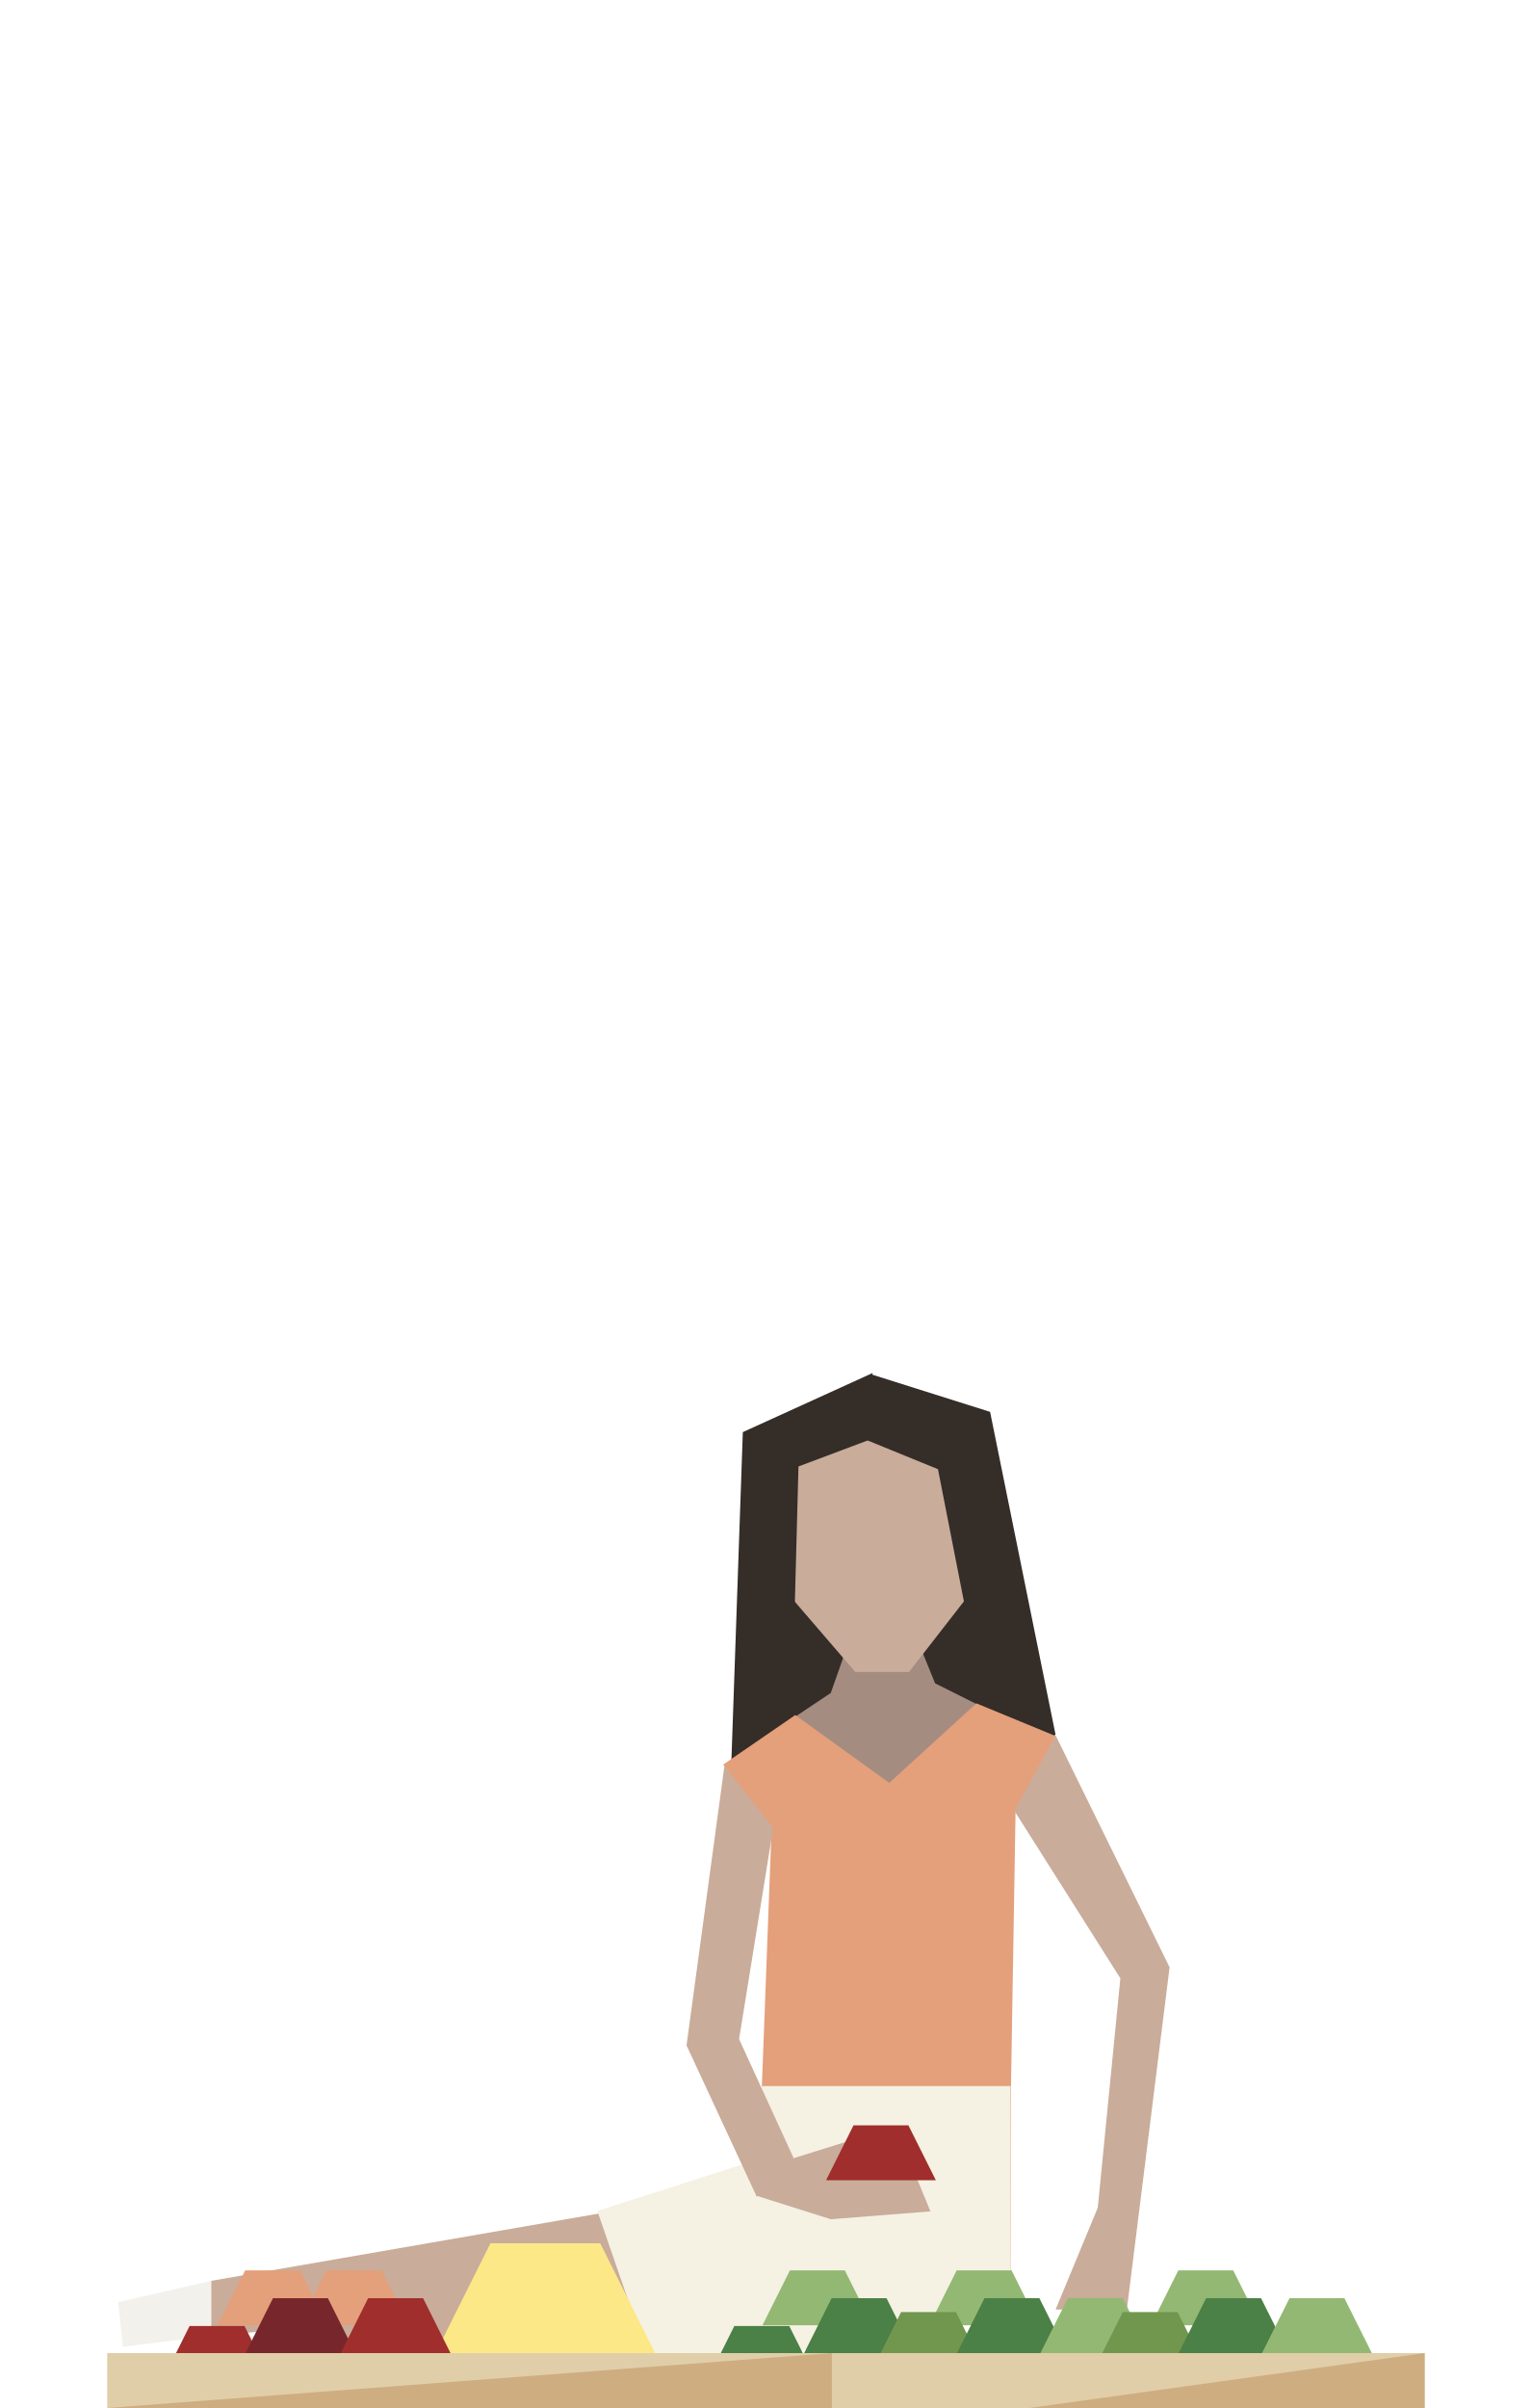
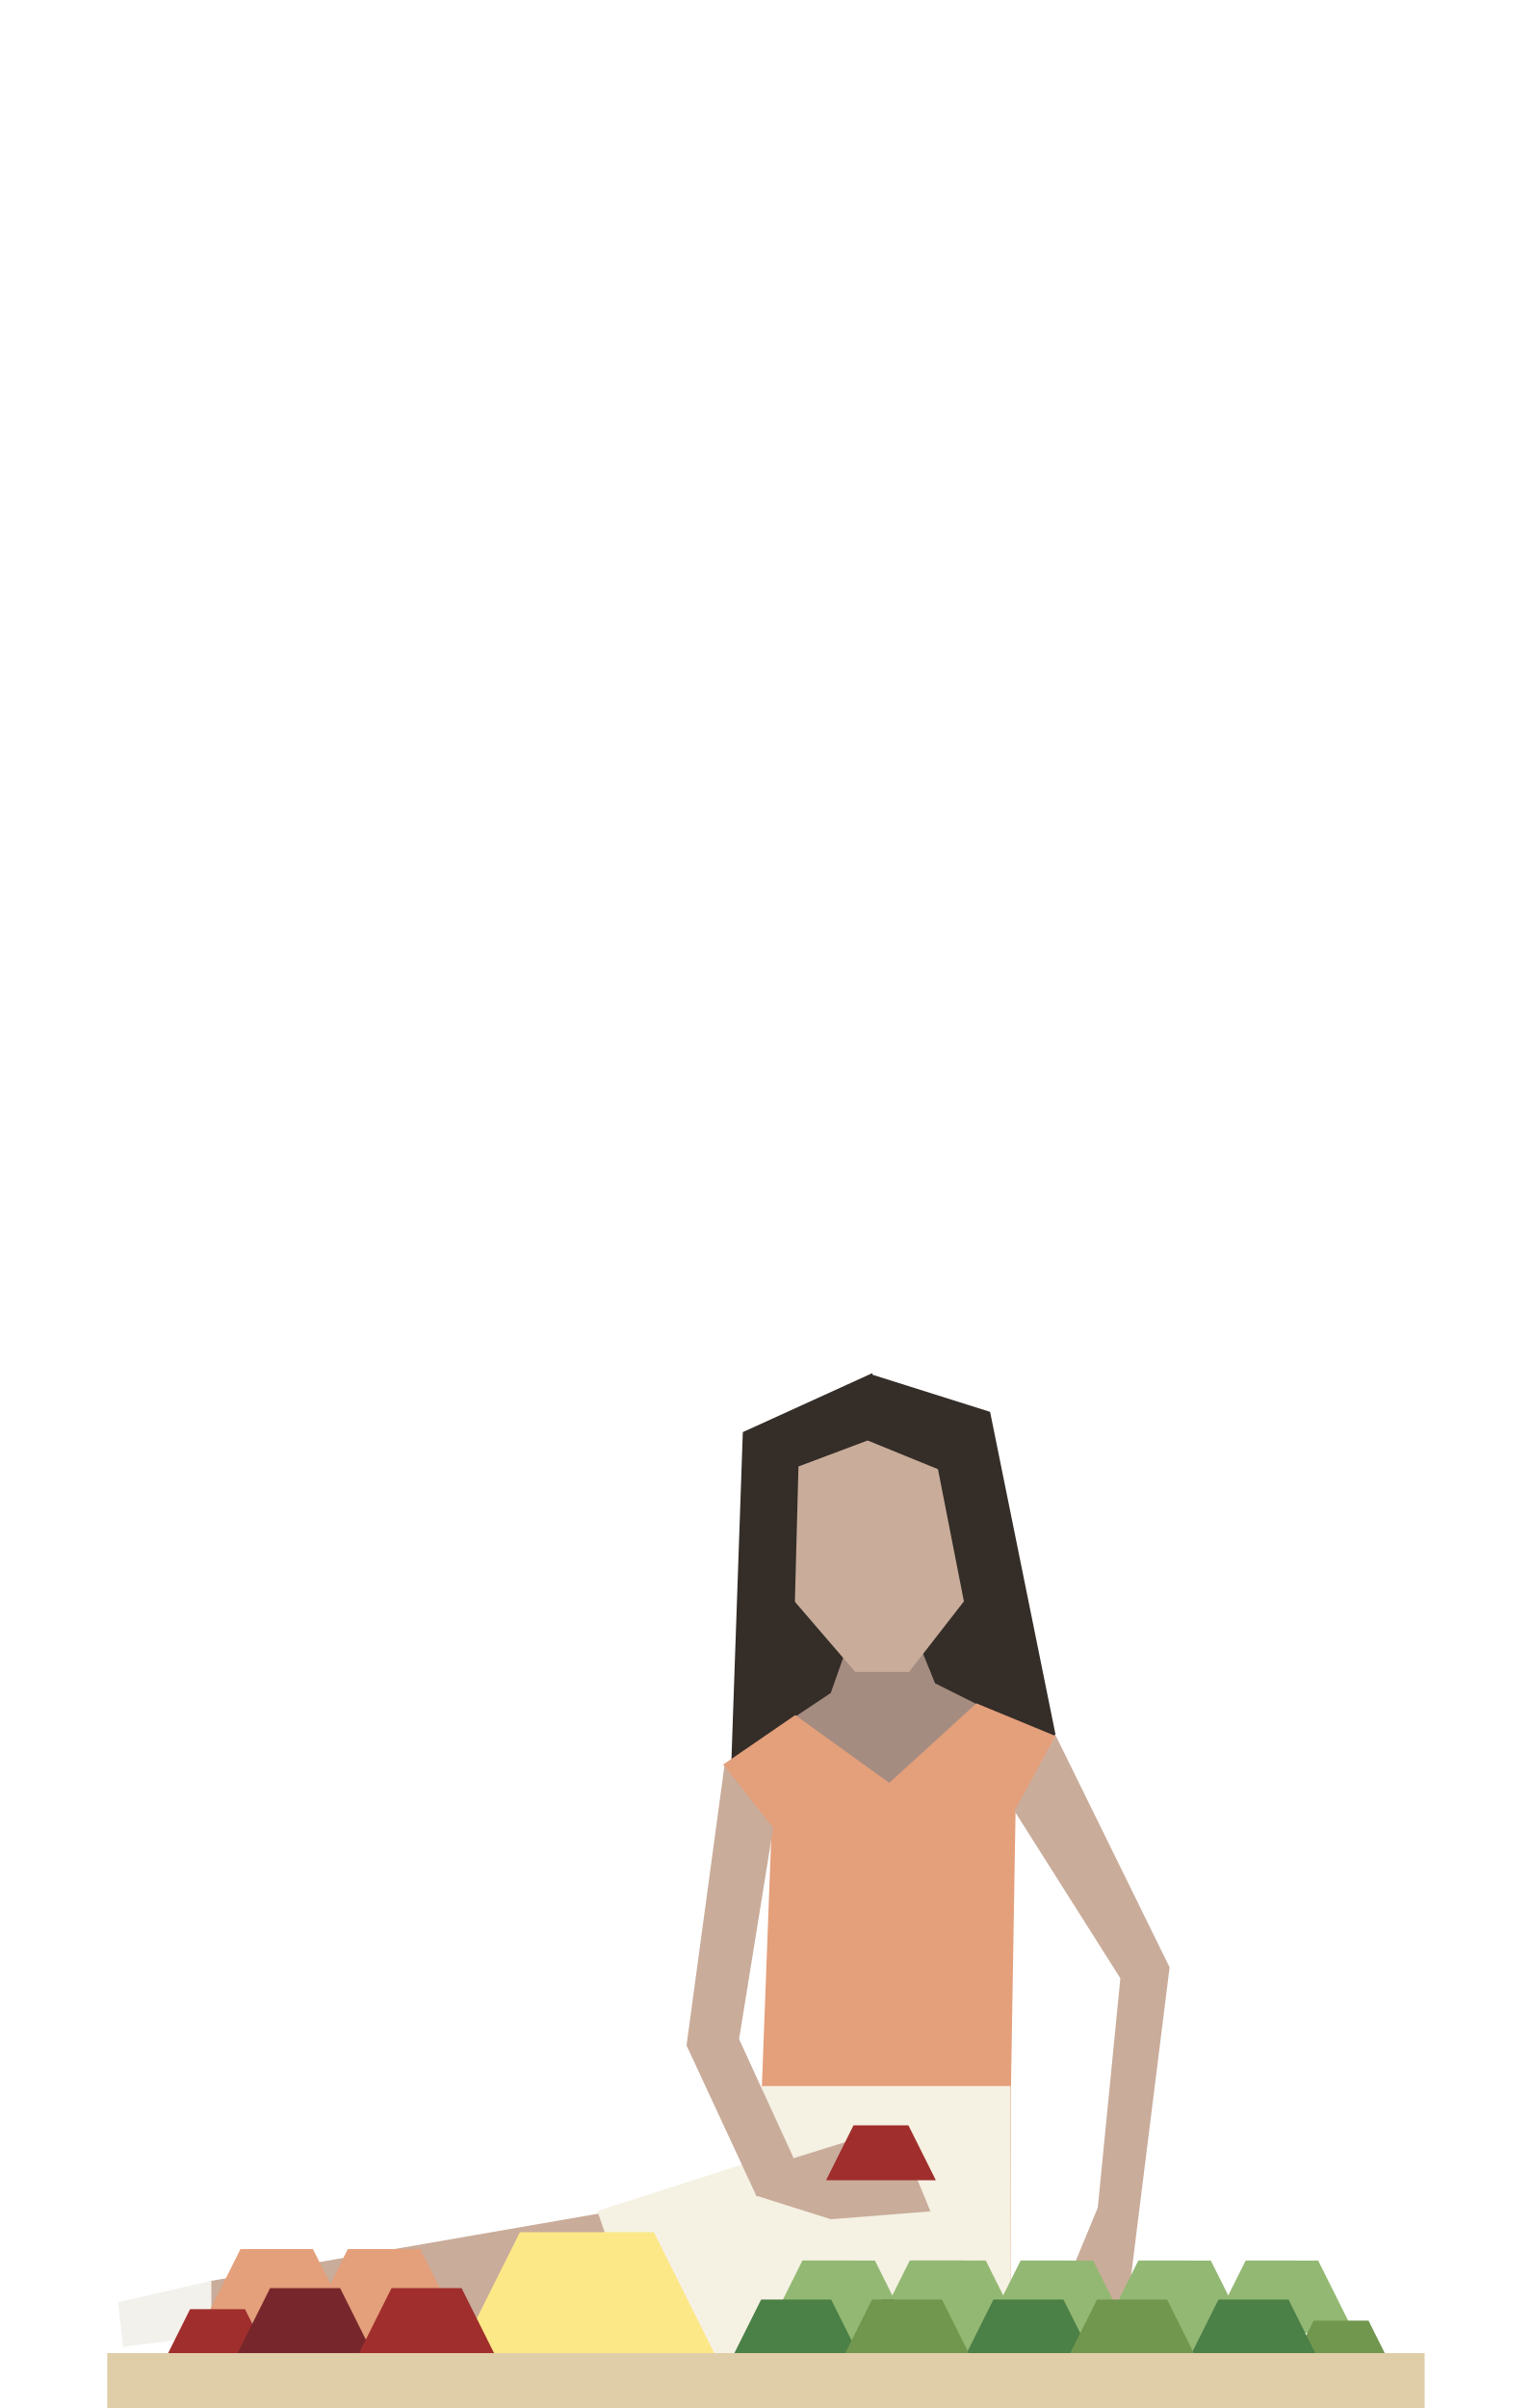
- <svg xmlns="http://www.w3.org/2000/svg" width="100%" height="100%" viewBox="0 0 140 220" version="1.1" xml:space="preserve" style="fill-rule:evenodd;clip-rule:evenodd;stroke-linejoin:round;stroke-miterlimit:2;">
-   <g id="vendor-tarp">
-     <g transform="matrix(1.27,0,0,1.27,71.4854,145.52)">
-       <path d="M0,10.859L4.799,8.971L15.223,8.565L13.248,0.233L0.56,0L0,10.859Z" style="fill:rgb(52,45,40);fill-rule:nonzero;" />
-     </g>
-     <g transform="matrix(1.27,0,0,1.27,72.6767,154.874)">
-       <path d="M0,1.548L2.554,-0.155L4.411,-5.42L8.703,-4.197L10.064,-0.851L13.006,0.619L11.148,6.735L2.4,6.968L0,1.548Z" style="fill:rgb(165,140,128);fill-rule:nonzero;" />
-     </g>
-     <g transform="matrix(1.27,0,0,1.27,78.1656,129.849)">
-       <path d="M0,18.037L3.864,18.037L8.026,12.686L7.282,1.24L-0.141,0L-4.755,1.835L-4.606,12.686L0,18.037Z" style="fill:rgb(201,172,154);fill-rule:nonzero;" />
-     </g>
-     <g transform="matrix(1.27,0,0,1.27,79.5829,165.026)">
-       <path d="M0,-31.083L8.583,-28.375L13.29,-5.167L8.439,0L8.498,-5.574L8.188,-7.22L6.697,-14.749L4.833,-24.25L-0.27,-26.333L0,-31.083Z" style="fill:rgb(52,45,40);fill-rule:nonzero;" />
-     </g>
-     <g transform="matrix(1.27,0,0,1.27,79.3492,156.029)">
-       <path d="M0,-19.249L-5.022,-17.362L-5.61,4.834L-9.858,4.085L-9.026,-19.833L0.308,-24.083L0,-19.249Z" style="fill:rgb(52,45,40);fill-rule:nonzero;" />
-     </g>
-     <g transform="matrix(1.27,0,0,1.27,96.4726,208.917)">
-       <path d="M0,-39.612L-5.701,-41.964L-11.972,-36.245L-18.736,-41.122L-23.925,-37.559L-20.44,-32.954L-21.133,-14.56L-22.711,2.352L-3.247,2.127L-3.215,-14.227L-2.883,-34.228L0,-39.612Z" style="fill:rgb(228,159,123);fill-rule:nonzero;" />
-     </g>
-     <g transform="matrix(1.27,0,0,1.27,75.8504,213.399)">
-       <path d="M0,-11.676L-44.531,-3.95L-44.531,0L0,-3.776" style="fill:rgb(201,172,154);fill-rule:nonzero;" />
-     </g>
-     <g transform="matrix(1.26009,-0.158331,-0.158331,-1.26009,11.6456,214.862)">
-       <path d="M-0.273,0.392L6.12,0.392L6.613,4.311L-0.221,3.625L-0.273,0.392Z" style="fill:rgb(243,241,236);fill-rule:nonzero;" />
-     </g>
-     <g transform="matrix(1.27,0,0,1.27,85.8834,218.415)">
-       <path d="M0,-11.676L-49.298,-3.95L-49.298,0L-21.356,-2.251L3.95,-7.726L0,-11.676Z" style="fill:rgb(201,172,154);fill-rule:nonzero;" />
-     </g>
-     <g transform="matrix(0.286191,1.23733,1.23733,-0.286191,18.8867,212.063)">
-       <path d="M1.861,-4.147L5.455,-4.147L5.652,2.24L1.803,3.13L1.861,-4.147Z" style="fill:rgb(243,241,236);fill-rule:nonzero;" />
-     </g>
-     <g transform="matrix(1.27,0,0,1.27,54.5894,205.507)">
-       <path d="M0,-2.763L4.059,8.987L29.732,4.812L29.732,-11.75L11.857,-11.75L10.401,-6.097L0,-2.763Z" style="fill:rgb(245,241,227);fill-rule:nonzero;" />
-     </g>
-     <g transform="matrix(1.27,0,0,1.27,70.6637,195.038)">
-       <path d="M0,-22.084L-2.456,-6.882L1.461,1.66L-1.186,4.451L-6.238,-6.429L-3.511,-26.535L0,-22.084Z" style="fill:rgb(201,172,154);fill-rule:nonzero;" />
-     </g>
-     <g transform="matrix(1.27,0,0,1.27,69.1295,197.681)">
-       <path d="M0,2.302L5.354,3.995L12.521,3.427L11.397,0.7L5.292,0.7L7.138,0.752L6.834,-1.693L2.136,-0.229L0,2.302Z" style="fill:rgb(201,172,154);fill-rule:nonzero;" />
-     </g>
-     <g transform="matrix(1.27,0,0,1.27,92.7058,204.114)">
-       <path d="M0,-30.446L7.625,-18.403L5.278,5.423L8.092,5.423L11.167,-19.195L2.971,-35.869L0,-30.446Z" style="fill:rgb(201,172,154);fill-rule:nonzero;" />
-     </g>
-     <g transform="matrix(0.567961,-1.13592,-1.13592,-0.567961,80.51,202.292)">
-       <path d="M0.417,4.625L4.833,4.625L6.6,1.092L3.95,-2.441L0.417,4.625Z" style="fill:rgb(160,46,44);fill-rule:nonzero;" />
-     </g>
-     <g transform="matrix(1.27,0,0,1.27,100.742,211.001)">
-       <path d="M0,-8.118L-3.362,0L1.764,0" style="fill:rgb(201,172,154);fill-rule:nonzero;" />
-     </g>
-     <g transform="matrix(0.567961,-1.13592,-1.13592,-0.567961,32.3445,215.543)">
-       <path d="M0.417,4.625L4.833,4.625L6.6,1.092L3.95,-2.441L0.417,4.625Z" style="fill:rgb(228,159,123);fill-rule:nonzero;" />
-     </g>
-     <g transform="matrix(0.567961,-1.13592,-1.13592,-0.567961,69.619,220.623)">
-       <path d="M0.417,4.625L4.833,4.625L6.6,1.092L3.95,-2.441L0.417,4.625Z" style="fill:rgb(75,128,70);fill-rule:nonzero;" />
-     </g>
-     <g transform="matrix(-0.567961,1.13592,1.13592,0.567961,56.5691,207.723)">
-       <path d="M2.184,-9.249L11.016,-9.249L3.95,4.882L-1.349,-2.184L2.184,-9.249Z" style="fill:rgb(252,232,135);fill-rule:nonzero;" />
-     </g>
-     <g transform="matrix(0.567961,-1.13592,-1.13592,-0.567961,74.699,215.543)">
-       <path d="M0.417,4.625L4.833,4.625L6.6,1.092L3.95,-2.441L0.417,4.625Z" style="fill:rgb(147,184,115);fill-rule:nonzero;" />
-     </g>
-     <g transform="matrix(0.567961,-1.13592,-1.13592,-0.567961,89.939,215.543)">
-       <path d="M0.417,4.625L4.833,4.625L6.6,1.092L3.95,-2.441L0.417,4.625Z" style="fill:rgb(147,184,115);fill-rule:nonzero;" />
-     </g>
-     <g transform="matrix(0.567961,-1.13592,-1.13592,-0.567961,78.509,218.083)">
-       <path d="M0.417,4.625L4.833,4.625L6.6,1.092L3.95,-2.441L0.417,4.625Z" style="fill:rgb(75,128,70);fill-rule:nonzero;" />
-     </g>
-     <g transform="matrix(0.567961,-1.13592,-1.13592,-0.567961,84.859,219.353)">
-       <path d="M0.417,4.625L4.833,4.625L6.6,1.092L3.95,-2.441L0.417,4.625Z" style="fill:rgb(113,151,79);fill-rule:nonzero;" />
-     </g>
-     <g transform="matrix(0.567961,-1.13592,-1.13592,-0.567961,92.479,218.083)">
-       <path d="M0.417,4.625L4.833,4.625L6.6,1.092L3.95,-2.441L0.417,4.625Z" style="fill:rgb(75,128,70);fill-rule:nonzero;" />
-     </g>
-     <g transform="matrix(0.567961,-1.13592,-1.13592,-0.567961,24.915,215.543)">
-       <path d="M0.417,4.625L4.833,4.625L6.6,1.092L3.95,-2.441L0.417,4.625Z" style="fill:rgb(228,159,123);fill-rule:nonzero;" />
-     </g>
-     <g transform="matrix(0.567961,-1.13592,-1.13592,-0.567961,19.835,220.623)">
-       <path d="M0.417,4.625L4.833,4.625L6.6,1.092L3.95,-2.441L0.417,4.625Z" style="fill:rgb(160,46,44);fill-rule:nonzero;" />
-     </g>
-     <g transform="matrix(0.567961,-1.13592,-1.13592,-0.567961,27.455,218.083)">
-       <path d="M0.417,4.625L4.833,4.625L6.6,1.092L3.95,-2.441L0.417,4.625Z" style="fill:rgb(119,39,44);fill-rule:nonzero;" />
-     </g>
-     <g transform="matrix(0.567961,-1.13592,-1.13592,-0.567961,36.1545,218.083)">
-       <path d="M0.417,4.625L4.833,4.625L6.6,1.092L3.95,-2.441L0.417,4.625Z" style="fill:rgb(160,46,44);fill-rule:nonzero;" />
-     </g>
-     <g transform="matrix(0.567961,-1.13592,-1.13592,-0.567961,100.099,218.083)">
-       <path d="M0.417,4.625L4.833,4.625L6.6,1.092L3.95,-2.441L0.417,4.625Z" style="fill:rgb(147,184,115);fill-rule:nonzero;" />
-     </g>
-     <g transform="matrix(0.567961,-1.13592,-1.13592,-0.567961,110.195,215.543)">
-       <path d="M0.417,4.625L4.833,4.625L6.6,1.092L3.95,-2.441L0.417,4.625Z" style="fill:rgb(147,184,115);fill-rule:nonzero;" />
-     </g>
-     <g transform="matrix(0.567961,-1.13592,-1.13592,-0.567961,105.115,219.353)">
-       <path d="M0.417,4.625L4.833,4.625L6.6,1.092L3.95,-2.441L0.417,4.625Z" style="fill:rgb(113,151,79);fill-rule:nonzero;" />
-     </g>
-     <g transform="matrix(0.567961,-1.13592,-1.13592,-0.567961,112.736,218.083)">
-       <path d="M0.417,4.625L4.833,4.625L6.6,1.092L3.95,-2.441L0.417,4.625Z" style="fill:rgb(75,128,70);fill-rule:nonzero;" />
-     </g>
-     <g transform="matrix(0.567961,-1.13592,-1.13592,-0.567961,120.355,218.083)">
-       <path d="M0.417,4.625L4.833,4.625L6.6,1.092L3.95,-2.441L0.417,4.625Z" style="fill:rgb(147,184,115);fill-rule:nonzero;" />
-     </g>
-     <g transform="matrix(1.27,0,0,1.27,-1595.48,-302.04)">
-       <rect x="1264" y="407.105" width="94.8" height="3.95" style="fill:rgb(224,206,168);" />
-     </g>
-     <g transform="matrix(1.27,0,0,1.27,94.0792,214.983)">
-       <path d="M0,3.95L28.44,0L28.44,3.95L0,3.95Z" style="fill:rgb(206,173,128);fill-rule:nonzero;" />
-     </g>
-     <g transform="matrix(1.27,0,0,1.27,9.802,214.983)">
-       <path d="M0,3.95L52.14,0L52.14,3.95L0,3.95Z" style="fill:rgb(206,173,128);fill-rule:nonzero;" />
-     </g>
+ <svg xmlns="http://www.w3.org/2000/svg" clip-rule="evenodd" fill-rule="evenodd" stroke-linejoin="round" stroke-miterlimit="2" viewBox="0 0 140 220">
+   <g fill-rule="nonzero">
+     <path d="m0 10.859 4.799-1.888 10.424-.406-1.975-8.332-12.688-.233z" fill="#342d28" transform="matrix(1.27 0 0 1.27 71.4854 145.52)" />
+     <path d="m0 1.548 2.554-1.703 1.857-5.265 4.292 1.223 1.361 3.346 2.942 1.47-1.858 6.116-8.748.233z" fill="#a58c80" transform="matrix(1.27 0 0 1.27 72.6767 154.874)" />
+     <path d="m0 18.037h3.864l4.162-5.351-.744-11.446-7.423-1.24-4.614 1.835.149 10.851z" fill="#c9ac9a" transform="matrix(1.27 0 0 1.27 78.1656 129.849)" />
+     <path d="m0-31.083 8.583 2.708 4.707 23.208-4.851 5.167.059-5.574-.31-1.646-1.491-7.529-1.864-9.501-5.103-2.083z" fill="#342d28" transform="matrix(1.27 0 0 1.27 79.5829 165.026)" />
+     <path d="m0-19.249-5.022 1.887-.588 22.196-4.248-.749.832-23.918 9.334-4.25z" fill="#342d28" transform="matrix(1.27 0 0 1.27 79.3492 156.029)" />
+     <path d="m0-39.612-5.701-2.352-6.271 5.719-6.764-4.877-5.189 3.563 3.485 4.605-.693 18.394-1.578 16.912 19.464-.225.032-16.354.332-20.001z" fill="#e49f7b" transform="matrix(1.27 0 0 1.27 96.4726 208.917)" />
+     <path d="m0-11.676-44.531 7.726v3.95l44.531-3.776" fill="#c9ac9a" transform="matrix(1.27 0 0 1.27 75.8504 213.399)" />
+     <path d="m-.273.392h6.393l.493 3.919-6.834-.686z" fill="#f3f1ec" transform="matrix(1.26009 -.158331 -.158331 -1.26009 11.6456 214.862)" />
+     <path d="m0-11.676-49.298 7.726v3.95l27.942-2.251 25.306-5.475z" fill="#c9ac9a" transform="matrix(1.27 0 0 1.27 85.8834 218.415)" />
+     <path d="m1.861-4.147h3.594l.197 6.387-3.849.89z" fill="#f3f1ec" transform="matrix(.286191 1.23733 1.23733 -.286191 18.8867 212.063)" />
+     <path d="m0-2.763 4.059 11.75 25.673-4.175v-16.562h-17.875l-1.456 5.653z" fill="#f5f1e3" transform="matrix(1.27 0 0 1.27 54.5894 205.507)" />
+     <path d="m0-22.084-2.456 15.202 3.917 8.542-2.647 2.791-5.052-10.88 2.727-20.106z" fill="#c9ac9a" transform="matrix(1.27 0 0 1.27 70.6637 195.038)" />
+     <path d="m0 2.302 5.354 1.693 7.167-.568-1.124-2.727h-6.105l1.846.052-.304-2.445-4.698 1.464z" fill="#c9ac9a" transform="matrix(1.27 0 0 1.27 69.1295 197.681)" />
+     <path d="m0-30.446 7.625 12.043-2.347 23.826h2.814l3.075-24.618-8.196-16.674z" fill="#c9ac9a" transform="matrix(1.27 0 0 1.27 92.7058 204.114)" />
+     <path d="m.417 4.625h4.416l1.767-3.533-2.65-3.533z" fill="#a02e2c" transform="matrix(.567961 -1.13592 -1.13592 -.567961 80.51 202.292)" />
+     <path d="m0-8.118-3.362 8.118h5.126" fill="#c9ac9a" transform="matrix(1.27 0 0 1.27 100.742 211.001)" />
+     <path d="m2.184-9.249h8.832l-7.066 14.131-5.299-7.066z" fill="#fce887" transform="matrix(-.69249 1.38498 1.38498 .69249 61.8366 207.316)" />
+     <path d="m.417 4.625h4.416l1.767-3.533-2.65-3.533-1.063-.475-3.565 7.002z" fill="#e49f7b" transform="matrix(.74994 -1.49988 -1.49988 -.74994 35.09742 216.2)" />
+     <path d="m.417 4.625h4.416l1.767-3.533-2.65-3.533z" fill="#e49f7b" transform="matrix(.74994 -1.49988 -1.49988 -.74994 25.28752 216.2)" />
+     <path d="m.417 4.625h4.416l1.767-3.533-2.65-3.533z" fill="#a02e2c" transform="matrix(.567961 -1.13592 -1.13592 -.567961 19.87952 219.088)" />
+     <path d="m.417 4.625h4.416l1.767-3.533-2.65-3.533z" fill="#77272c" transform="matrix(.724656 -1.44931 -1.44931 -.724656 27.88352 219.404)" />
+     <path d="m.417 4.625h4.416l1.767-3.533-2.65-3.533z" fill="#a02e2c" transform="matrix(.724656 -1.44931 -1.44931 -.724656 38.98312 219.404)" />
+     <path d="m.417 4.625h4.416l1.767-3.533-2.65-3.533-1.063-.475-3.565 7.002z" fill="#93b873" transform="matrix(-.74994 -1.49988 1.49988 -.74994 76.6441 217.2449)" />
+     <path d="m.417 4.625h4.416l1.767-3.533-2.65-3.533z" fill="#93b873" transform="matrix(-.74994 -1.49988 1.49988 -.74994 86.454 217.2449)" />
+     <path d="m.417 4.625h4.416l1.767-3.533-2.65-3.533z" fill="#71974f" transform="matrix(-.567961 -1.13592 1.13592 -.567961 91.862 220.1329)" />
+     <path d="m.417 4.625h4.416l1.767-3.533-2.65-3.533z" fill="#4b8046" transform="matrix(-.724656 -1.44931 1.44931 -.724656 83.858 220.4489)" />
+     <path d="m.417 4.625h4.416l1.767-3.533-2.65-3.533z" fill="#4b8046" transform="matrix(-.724656 -1.44931 1.44931 -.724656 72.7584 220.4489)" />
+     <path d="m.417 4.625h4.416l1.767-3.533-2.65-3.533-1.063-.475-3.565 7.002z" fill="#93b873" transform="matrix(-.74994 -1.49988 1.49988 -.74994 86.7761 217.2449)" />
+     <path d="m.417 4.625h4.416l1.767-3.533-2.65-3.533z" fill="#93b873" transform="matrix(-.74994 -1.49988 1.49988 -.74994 96.586 217.2449)" />
+     <path d="m.417 4.625h4.416l1.767-3.533-2.65-3.533z" fill="#71974f" transform="matrix(-.567961 -1.13592 1.13592 -.567961 101.994 220.1329)" />
+     <path d="m.417 4.625h4.416l1.767-3.533-2.65-3.533z" fill="#4b8046" transform="matrix(-.724656 -1.44931 1.44931 -.724656 93.99 220.4489)" />
+     <path d="m.417 4.625h4.416l1.767-3.533-2.65-3.533z" fill="#71974f" transform="matrix(-.724656 -1.44931 1.44931 -.724656 82.8904 220.4489)" />
+     <path d="m.417 4.625h4.416l1.767-3.533-2.65-3.533-1.063-.475-3.565 7.002z" fill="#93b873" transform="matrix(-.74994 -1.49988 1.49988 -.74994 107.3421 217.2449)" />
+     <path d="m.417 4.625h4.416l1.767-3.533-2.65-3.533z" fill="#93b873" transform="matrix(-.74994 -1.49988 1.49988 -.74994 117.152 217.2449)" />
+     <path d="m.417 4.625h4.416l1.767-3.533-2.65-3.533z" fill="#71974f" transform="matrix(-.567961 -1.13592 1.13592 -.567961 122.56 220.1329)" />
+     <path d="m.417 4.625h4.416l1.767-3.533-2.65-3.533z" fill="#4b8046" transform="matrix(-.724656 -1.44931 1.44931 -.724656 114.556 220.4489)" />
+     <path d="m.417 4.625h4.416l1.767-3.533-2.65-3.533z" fill="#71974f" transform="matrix(-.724656 -1.44931 1.44931 -.724656 103.4564 220.4489)" />
  </g>
+   <path d="m9.8 214.983h120.396v5.016h-120.396z" fill="#e0cea8" stroke-width="1.27" />
</svg>
